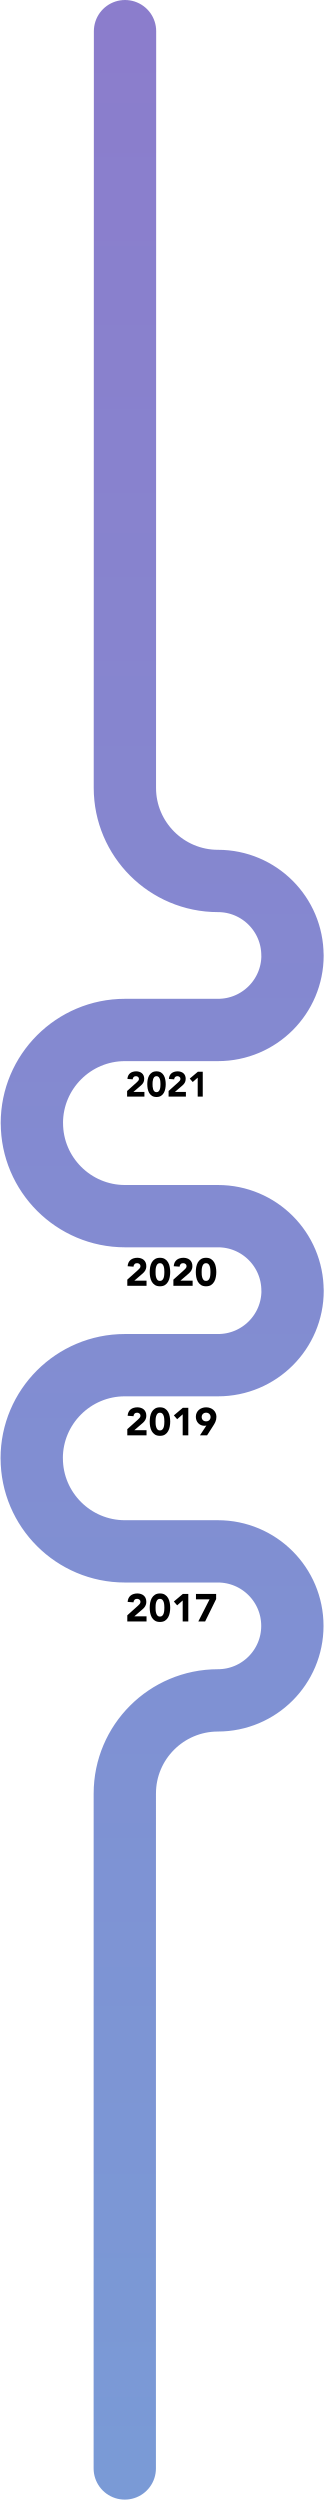
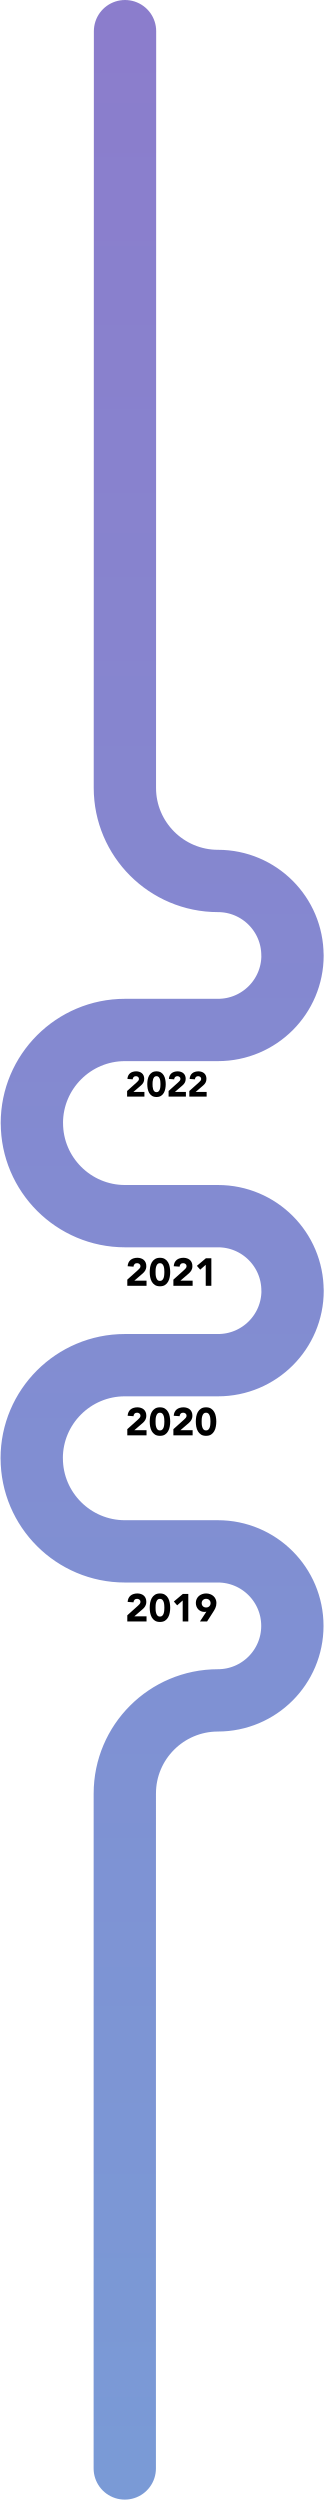
<svg xmlns="http://www.w3.org/2000/svg" width="416" height="3210" viewBox="0 0 416 3210" fill="none">
  <path d="M279.783 1991.95H160.202M160.256 2302.86L160.202 3169.5M160.532 40L160.345 1011.58C160.345 1077.59 213.917 1131.16 279.926 1131.16M279.922 1752.88L160.34 1752.88M160.263 2302.87C160.263 2236.86 213.835 2183.29 279.844 2183.29M40.714 1872.46C40.714 1806.45 94.286 1752.88 160.295 1752.88M160.341 1991.95C94.332 1991.95 40.76 1938.37 40.76 1872.37M375.401 2087.61C375.401 2140.47 332.591 2183.28 279.736 2183.28M279.73 1991.95C332.585 1991.95 375.395 2034.76 375.395 2087.61M279.974 1561.55H160.393M280.113 1322.48H160.532M40.905 1442.06C40.905 1376.05 94.477 1322.48 160.486 1322.48M160.532 1561.55C94.523 1561.55 40.951 1507.98 40.951 1441.97M375.673 1657.21C375.673 1710.07 332.863 1752.88 280.008 1752.88M279.922 1561.55C332.776 1561.55 375.586 1604.36 375.586 1657.21M375.586 1226.82C375.586 1279.67 332.776 1322.48 279.922 1322.48M279.835 1131.15C332.689 1131.15 375.499 1173.96 375.499 1226.82" stroke="url(#paint0_linear_217_2)" stroke-width="80" stroke-linecap="round" stroke-linejoin="round" />
-   <path d="M163.45 2074.05L177.2 2061.7C177.9 2061.07 178.6 2060.35 179.3 2059.55C180 2058.75 180.35 2057.82 180.35 2056.75C180.35 2055.55 179.917 2054.62 179.05 2053.95C178.183 2053.25 177.167 2052.9 176 2052.9C174.6 2052.9 173.5 2053.33 172.7 2054.2C171.933 2055.07 171.5 2056.13 171.4 2057.4L163.9 2056.85C164 2055.02 164.383 2053.43 165.05 2052.1C165.717 2050.73 166.6 2049.6 167.7 2048.7C168.8 2047.8 170.083 2047.13 171.55 2046.7C173.05 2046.23 174.667 2046 176.4 2046C178 2046 179.5 2046.23 180.9 2046.7C182.3 2047.13 183.517 2047.8 184.55 2048.7C185.583 2049.57 186.383 2050.67 186.95 2052C187.55 2053.33 187.85 2054.88 187.85 2056.65C187.85 2057.78 187.733 2058.82 187.5 2059.75C187.267 2060.65 186.933 2061.48 186.5 2062.25C186.1 2062.98 185.617 2063.67 185.05 2064.3C184.483 2064.93 183.867 2065.55 183.2 2066.15L172.45 2075.4H188.15V2082H163.45V2074.05ZM192.24 2064.3C192.24 2062.2 192.423 2060.07 192.79 2057.9C193.19 2055.73 193.873 2053.77 194.84 2052C195.84 2050.23 197.19 2048.8 198.89 2047.7C200.59 2046.57 202.757 2046 205.39 2046C208.023 2046 210.19 2046.57 211.89 2047.7C213.59 2048.8 214.923 2050.23 215.89 2052C216.89 2053.77 217.573 2055.73 217.94 2057.9C218.34 2060.07 218.54 2062.2 218.54 2064.3C218.54 2066.4 218.34 2068.53 217.94 2070.7C217.573 2072.87 216.89 2074.83 215.89 2076.6C214.923 2078.37 213.59 2079.82 211.89 2080.95C210.19 2082.05 208.023 2082.6 205.39 2082.6C202.757 2082.6 200.59 2082.05 198.89 2080.95C197.19 2079.82 195.84 2078.37 194.84 2076.6C193.873 2074.83 193.19 2072.87 192.79 2070.7C192.423 2068.53 192.24 2066.4 192.24 2064.3ZM199.74 2064.3C199.74 2065.23 199.773 2066.35 199.84 2067.65C199.94 2068.95 200.173 2070.2 200.54 2071.4C200.907 2072.6 201.457 2073.62 202.19 2074.45C202.957 2075.28 204.023 2075.7 205.39 2075.7C206.723 2075.7 207.773 2075.28 208.54 2074.45C209.307 2073.62 209.873 2072.6 210.24 2071.4C210.607 2070.2 210.823 2068.95 210.89 2067.65C210.99 2066.35 211.04 2065.23 211.04 2064.3C211.04 2063.37 210.99 2062.25 210.89 2060.95C210.823 2059.65 210.607 2058.4 210.24 2057.2C209.873 2056 209.307 2054.98 208.54 2054.15C207.773 2053.32 206.723 2052.9 205.39 2052.9C204.023 2052.9 202.957 2053.32 202.19 2054.15C201.457 2054.98 200.907 2056 200.54 2057.2C200.173 2058.4 199.94 2059.65 199.84 2060.95C199.773 2062.25 199.74 2063.37 199.74 2064.3ZM234.58 2055L227.48 2061.25L223.23 2056.35L234.78 2046.6H241.78V2082H234.58V2055ZM269.12 2053.5H251.62V2046.6H277.52V2053.2L263.37 2082H254.62L269.12 2053.5Z" fill="black" />
-   <path d="M163.45 1835.05L177.2 1822.7C177.9 1822.07 178.6 1821.35 179.3 1820.55C180 1819.75 180.35 1818.82 180.35 1817.75C180.35 1816.55 179.917 1815.62 179.05 1814.95C178.183 1814.25 177.167 1813.9 176 1813.9C174.6 1813.9 173.5 1814.33 172.7 1815.2C171.933 1816.07 171.5 1817.13 171.4 1818.4L163.9 1817.85C164 1816.02 164.383 1814.43 165.05 1813.1C165.717 1811.73 166.6 1810.6 167.7 1809.7C168.8 1808.8 170.083 1808.13 171.55 1807.7C173.05 1807.23 174.667 1807 176.4 1807C178 1807 179.5 1807.23 180.9 1807.7C182.3 1808.13 183.517 1808.8 184.55 1809.7C185.583 1810.57 186.383 1811.67 186.95 1813C187.55 1814.33 187.85 1815.88 187.85 1817.65C187.85 1818.78 187.733 1819.82 187.5 1820.75C187.267 1821.65 186.933 1822.48 186.5 1823.25C186.1 1823.98 185.617 1824.67 185.05 1825.3C184.483 1825.93 183.867 1826.55 183.2 1827.15L172.45 1836.4H188.15V1843H163.45V1835.05ZM192.24 1825.3C192.24 1823.2 192.423 1821.07 192.79 1818.9C193.19 1816.73 193.873 1814.77 194.84 1813C195.84 1811.23 197.19 1809.8 198.89 1808.7C200.59 1807.57 202.757 1807 205.39 1807C208.023 1807 210.19 1807.57 211.89 1808.7C213.59 1809.8 214.923 1811.23 215.89 1813C216.89 1814.77 217.573 1816.73 217.94 1818.9C218.34 1821.07 218.54 1823.2 218.54 1825.3C218.54 1827.4 218.34 1829.53 217.94 1831.7C217.573 1833.87 216.89 1835.83 215.89 1837.6C214.923 1839.37 213.59 1840.82 211.89 1841.95C210.19 1843.05 208.023 1843.6 205.39 1843.6C202.757 1843.6 200.59 1843.05 198.89 1841.95C197.19 1840.82 195.84 1839.37 194.84 1837.6C193.873 1835.83 193.19 1833.87 192.79 1831.7C192.423 1829.53 192.24 1827.4 192.24 1825.3ZM199.74 1825.3C199.74 1826.23 199.773 1827.35 199.84 1828.65C199.94 1829.95 200.173 1831.2 200.54 1832.4C200.907 1833.6 201.457 1834.62 202.19 1835.45C202.957 1836.28 204.023 1836.7 205.39 1836.7C206.723 1836.7 207.773 1836.28 208.54 1835.45C209.307 1834.62 209.873 1833.6 210.24 1832.4C210.607 1831.2 210.823 1829.95 210.89 1828.65C210.99 1827.35 211.04 1826.23 211.04 1825.3C211.04 1824.37 210.99 1823.25 210.89 1821.95C210.823 1820.65 210.607 1819.4 210.24 1818.2C209.873 1817 209.307 1815.98 208.54 1815.15C207.773 1814.32 206.723 1813.9 205.39 1813.9C204.023 1813.9 202.957 1814.32 202.19 1815.15C201.457 1815.98 200.907 1817 200.54 1818.2C200.173 1819.4 199.94 1820.65 199.84 1821.95C199.773 1823.25 199.74 1824.37 199.74 1825.3ZM234.58 1816L227.48 1822.25L223.23 1817.35L234.78 1807.6H241.78V1843H234.58V1816ZM265.02 1830.35C264.62 1830.45 264.22 1830.53 263.82 1830.6C263.42 1830.67 263.003 1830.7 262.57 1830.7C260.903 1830.7 259.386 1830.4 258.02 1829.8C256.653 1829.2 255.486 1828.38 254.52 1827.35C253.553 1826.32 252.803 1825.1 252.27 1823.7C251.736 1822.27 251.47 1820.75 251.47 1819.15C251.47 1817.32 251.803 1815.67 252.47 1814.2C253.17 1812.7 254.103 1811.42 255.27 1810.35C256.47 1809.28 257.87 1808.47 259.47 1807.9C261.07 1807.3 262.803 1807 264.67 1807C266.503 1807 268.22 1807.3 269.82 1807.9C271.453 1808.47 272.853 1809.28 274.02 1810.35C275.22 1811.42 276.153 1812.7 276.82 1814.2C277.52 1815.67 277.87 1817.32 277.87 1819.15C277.87 1820.42 277.753 1821.58 277.52 1822.65C277.286 1823.68 276.97 1824.67 276.57 1825.6C276.203 1826.53 275.753 1827.43 275.22 1828.3C274.72 1829.13 274.186 1830 273.62 1830.9L265.87 1843H256.72L265.02 1830.35ZM258.97 1819.45C258.97 1821.05 259.486 1822.38 260.52 1823.45C261.586 1824.48 262.97 1825 264.67 1825C266.37 1825 267.736 1824.48 268.77 1823.45C269.836 1822.38 270.37 1821.05 270.37 1819.45C270.37 1817.85 269.836 1816.53 268.77 1815.5C267.736 1814.43 266.37 1813.9 264.67 1813.9C262.97 1813.9 261.586 1814.43 260.52 1815.5C259.486 1816.53 258.97 1817.85 258.97 1819.45Z" fill="black" />
-   <path d="M163.45 1643.05L177.2 1630.7C177.9 1630.07 178.6 1629.35 179.3 1628.55C180 1627.75 180.35 1626.82 180.35 1625.75C180.35 1624.55 179.917 1623.62 179.05 1622.95C178.183 1622.25 177.167 1621.9 176 1621.9C174.6 1621.9 173.5 1622.33 172.7 1623.2C171.933 1624.07 171.5 1625.13 171.4 1626.4L163.9 1625.85C164 1624.02 164.383 1622.43 165.05 1621.1C165.717 1619.73 166.6 1618.6 167.7 1617.7C168.8 1616.8 170.083 1616.13 171.55 1615.7C173.05 1615.23 174.667 1615 176.4 1615C178 1615 179.5 1615.23 180.9 1615.7C182.3 1616.13 183.517 1616.8 184.55 1617.7C185.583 1618.57 186.383 1619.67 186.95 1621C187.55 1622.33 187.85 1623.88 187.85 1625.65C187.85 1626.78 187.733 1627.82 187.5 1628.75C187.267 1629.65 186.933 1630.48 186.5 1631.25C186.1 1631.98 185.617 1632.67 185.05 1633.3C184.483 1633.93 183.867 1634.55 183.2 1635.15L172.45 1644.4H188.15V1651H163.45V1643.05ZM192.24 1633.3C192.24 1631.2 192.423 1629.07 192.79 1626.9C193.19 1624.73 193.873 1622.77 194.84 1621C195.84 1619.23 197.19 1617.8 198.89 1616.7C200.59 1615.57 202.757 1615 205.39 1615C208.023 1615 210.19 1615.57 211.89 1616.7C213.59 1617.8 214.923 1619.23 215.89 1621C216.89 1622.77 217.573 1624.73 217.94 1626.9C218.34 1629.07 218.54 1631.2 218.54 1633.3C218.54 1635.4 218.34 1637.53 217.94 1639.7C217.573 1641.87 216.89 1643.83 215.89 1645.6C214.923 1647.37 213.59 1648.82 211.89 1649.95C210.19 1651.05 208.023 1651.6 205.39 1651.6C202.757 1651.6 200.59 1651.05 198.89 1649.95C197.19 1648.82 195.84 1647.37 194.84 1645.6C193.873 1643.83 193.19 1641.87 192.79 1639.7C192.423 1637.53 192.24 1635.4 192.24 1633.3ZM199.74 1633.3C199.74 1634.23 199.773 1635.35 199.84 1636.65C199.94 1637.95 200.173 1639.2 200.54 1640.4C200.907 1641.6 201.457 1642.62 202.19 1643.45C202.957 1644.28 204.023 1644.7 205.39 1644.7C206.723 1644.7 207.773 1644.28 208.54 1643.45C209.307 1642.62 209.873 1641.6 210.24 1640.4C210.607 1639.2 210.823 1637.95 210.89 1636.65C210.99 1635.35 211.04 1634.23 211.04 1633.3C211.04 1632.37 210.99 1631.25 210.89 1629.95C210.823 1628.65 210.607 1627.4 210.24 1626.2C209.873 1625 209.307 1623.98 208.54 1623.15C207.773 1622.32 206.723 1621.9 205.39 1621.9C204.023 1621.9 202.957 1622.32 202.19 1623.15C201.457 1623.98 200.907 1625 200.54 1626.2C200.173 1627.4 199.94 1628.65 199.84 1629.95C199.773 1631.25 199.74 1632.37 199.74 1633.3ZM222.63 1643.05L236.38 1630.7C237.08 1630.07 237.78 1629.35 238.48 1628.55C239.18 1627.75 239.53 1626.82 239.53 1625.75C239.53 1624.55 239.096 1623.62 238.23 1622.95C237.363 1622.25 236.346 1621.9 235.18 1621.9C233.78 1621.9 232.68 1622.33 231.88 1623.2C231.113 1624.07 230.68 1625.13 230.58 1626.4L223.08 1625.85C223.18 1624.02 223.563 1622.43 224.23 1621.1C224.896 1619.73 225.78 1618.6 226.88 1617.7C227.98 1616.8 229.263 1616.13 230.73 1615.7C232.23 1615.23 233.846 1615 235.58 1615C237.18 1615 238.68 1615.23 240.08 1615.7C241.48 1616.13 242.696 1616.8 243.73 1617.7C244.763 1618.57 245.563 1619.67 246.13 1621C246.73 1622.33 247.03 1623.88 247.03 1625.65C247.03 1626.78 246.913 1627.82 246.68 1628.75C246.446 1629.65 246.113 1630.48 245.68 1631.25C245.28 1631.98 244.796 1632.67 244.23 1633.3C243.663 1633.93 243.046 1634.55 242.38 1635.15L231.63 1644.4H247.33V1651H222.63V1643.05ZM251.42 1633.3C251.42 1631.2 251.603 1629.07 251.97 1626.9C252.37 1624.73 253.053 1622.77 254.02 1621C255.02 1619.23 256.37 1617.8 258.07 1616.7C259.77 1615.57 261.936 1615 264.57 1615C267.203 1615 269.37 1615.57 271.07 1616.7C272.77 1617.8 274.103 1619.23 275.07 1621C276.07 1622.77 276.753 1624.73 277.12 1626.9C277.52 1629.07 277.72 1631.2 277.72 1633.3C277.72 1635.4 277.52 1637.53 277.12 1639.7C276.753 1641.87 276.07 1643.83 275.07 1645.6C274.103 1647.37 272.77 1648.82 271.07 1649.95C269.37 1651.05 267.203 1651.6 264.57 1651.6C261.936 1651.6 259.77 1651.05 258.07 1649.95C256.37 1648.82 255.02 1647.37 254.02 1645.6C253.053 1643.83 252.37 1641.87 251.97 1639.7C251.603 1637.53 251.42 1635.4 251.42 1633.3ZM258.92 1633.3C258.92 1634.23 258.953 1635.35 259.02 1636.65C259.12 1637.95 259.353 1639.2 259.72 1640.4C260.086 1641.6 260.636 1642.62 261.37 1643.45C262.136 1644.28 263.203 1644.7 264.57 1644.7C265.903 1644.7 266.953 1644.28 267.72 1643.45C268.486 1642.62 269.053 1641.6 269.42 1640.4C269.786 1639.2 270.003 1637.95 270.07 1636.65C270.17 1635.35 270.22 1634.23 270.22 1633.3C270.22 1632.37 270.17 1631.25 270.07 1629.95C270.003 1628.65 269.786 1627.4 269.42 1626.2C269.053 1625 268.486 1623.98 267.72 1623.15C266.953 1622.32 265.903 1621.9 264.57 1621.9C263.203 1621.9 262.136 1622.32 261.37 1623.15C260.636 1623.98 260.086 1625 259.72 1626.2C259.353 1627.4 259.12 1628.65 259.02 1629.95C258.953 1631.25 258.92 1632.37 258.92 1633.3Z" fill="black" />
-   <path d="M163.205 1400.84L175.58 1389.73C176.21 1389.16 176.84 1388.51 177.47 1387.79C178.1 1387.07 178.415 1386.23 178.415 1385.28C178.415 1384.19 178.025 1383.35 177.245 1382.75C176.465 1382.12 175.55 1381.81 174.5 1381.81C173.24 1381.81 172.25 1382.2 171.53 1382.98C170.84 1383.76 170.45 1384.72 170.36 1385.86L163.61 1385.36C163.7 1383.71 164.045 1382.29 164.645 1381.09C165.245 1379.86 166.04 1378.84 167.03 1378.03C168.02 1377.22 169.175 1376.62 170.495 1376.23C171.845 1375.81 173.3 1375.6 174.86 1375.6C176.3 1375.6 177.65 1375.81 178.91 1376.23C180.17 1376.62 181.265 1377.22 182.195 1378.03C183.125 1378.81 183.845 1379.8 184.355 1381C184.895 1382.2 185.165 1383.59 185.165 1385.18C185.165 1386.2 185.06 1387.13 184.85 1387.97C184.64 1388.78 184.34 1389.53 183.95 1390.22C183.59 1390.88 183.155 1391.5 182.645 1392.07C182.135 1392.64 181.58 1393.19 180.98 1393.73L171.305 1402.06H185.435V1408H163.205V1400.84ZM189.116 1392.07C189.116 1390.18 189.281 1388.26 189.611 1386.31C189.971 1384.36 190.586 1382.59 191.456 1381C192.356 1379.41 193.571 1378.12 195.101 1377.13C196.631 1376.11 198.581 1375.6 200.951 1375.6C203.321 1375.6 205.271 1376.11 206.801 1377.13C208.331 1378.12 209.531 1379.41 210.401 1381C211.301 1382.59 211.916 1384.36 212.246 1386.31C212.606 1388.26 212.786 1390.18 212.786 1392.07C212.786 1393.96 212.606 1395.88 212.246 1397.83C211.916 1399.78 211.301 1401.55 210.401 1403.14C209.531 1404.73 208.331 1406.03 206.801 1407.05C205.271 1408.04 203.321 1408.54 200.951 1408.54C198.581 1408.54 196.631 1408.04 195.101 1407.05C193.571 1406.03 192.356 1404.73 191.456 1403.14C190.586 1401.55 189.971 1399.78 189.611 1397.83C189.281 1395.88 189.116 1393.96 189.116 1392.07ZM195.866 1392.07C195.866 1392.91 195.896 1393.91 195.956 1395.08C196.046 1396.25 196.256 1397.38 196.586 1398.46C196.916 1399.54 197.411 1400.45 198.071 1401.2C198.761 1401.95 199.721 1402.33 200.951 1402.33C202.151 1402.33 203.096 1401.95 203.786 1401.2C204.476 1400.45 204.986 1399.54 205.316 1398.46C205.646 1397.38 205.841 1396.25 205.901 1395.08C205.991 1393.91 206.036 1392.91 206.036 1392.07C206.036 1391.23 205.991 1390.22 205.901 1389.05C205.841 1387.88 205.646 1386.76 205.316 1385.68C204.986 1384.6 204.476 1383.68 203.786 1382.93C203.096 1382.18 202.151 1381.81 200.951 1381.81C199.721 1381.81 198.761 1382.18 198.071 1382.93C197.411 1383.68 196.916 1384.6 196.586 1385.68C196.256 1386.76 196.046 1387.88 195.956 1389.05C195.896 1390.22 195.866 1391.23 195.866 1392.07ZM216.467 1400.84L228.842 1389.73C229.472 1389.16 230.102 1388.51 230.732 1387.79C231.362 1387.07 231.677 1386.23 231.677 1385.28C231.677 1384.19 231.287 1383.35 230.507 1382.75C229.727 1382.12 228.812 1381.81 227.762 1381.81C226.502 1381.81 225.512 1382.2 224.792 1382.98C224.102 1383.76 223.712 1384.72 223.622 1385.86L216.872 1385.36C216.962 1383.71 217.307 1382.29 217.907 1381.09C218.507 1379.86 219.302 1378.84 220.292 1378.03C221.282 1377.22 222.437 1376.62 223.757 1376.23C225.107 1375.81 226.562 1375.6 228.122 1375.6C229.562 1375.6 230.912 1375.81 232.172 1376.23C233.432 1376.62 234.527 1377.22 235.457 1378.03C236.387 1378.81 237.107 1379.8 237.617 1381C238.157 1382.2 238.427 1383.59 238.427 1385.18C238.427 1386.2 238.322 1387.13 238.112 1387.97C237.902 1388.78 237.602 1389.53 237.212 1390.22C236.852 1390.88 236.417 1391.5 235.907 1392.07C235.397 1392.64 234.842 1393.19 234.242 1393.73L224.567 1402.06H238.697V1408H216.467V1400.84ZM253.853 1383.7L247.463 1389.32L243.638 1384.91L254.033 1376.14H260.333V1408H253.853V1383.7Z" fill="black" />
+   <path d="M163.45 2074.05L177.2 2061.7C177.9 2061.07 178.6 2060.35 179.3 2059.55C180 2058.75 180.35 2057.82 180.35 2056.75C180.35 2055.55 179.917 2054.62 179.05 2053.95C178.183 2053.25 177.167 2052.9 176 2052.9C174.6 2052.9 173.5 2053.33 172.7 2054.2C171.933 2055.07 171.5 2056.13 171.4 2057.4L163.9 2056.85C164 2055.02 164.383 2053.43 165.05 2052.1C165.717 2050.73 166.6 2049.6 167.7 2048.7C168.8 2047.8 170.083 2047.13 171.55 2046.7C173.05 2046.23 174.667 2046 176.4 2046C178 2046 179.5 2046.23 180.9 2046.7C182.3 2047.13 183.517 2047.8 184.55 2048.7C185.583 2049.57 186.383 2050.67 186.95 2052C187.55 2053.33 187.85 2054.88 187.85 2056.65C187.85 2057.78 187.733 2058.82 187.5 2059.75C187.267 2060.65 186.933 2061.48 186.5 2062.25C186.1 2062.98 185.617 2063.67 185.05 2064.3C184.483 2064.93 183.867 2065.55 183.2 2066.15L172.45 2075.4H188.15V2082H163.45V2074.05ZM192.24 2064.3C192.24 2062.2 192.423 2060.07 192.79 2057.9C193.19 2055.73 193.873 2053.77 194.84 2052C195.84 2050.23 197.19 2048.8 198.89 2047.7C200.59 2046.57 202.757 2046 205.39 2046C208.023 2046 210.19 2046.57 211.89 2047.7C213.59 2048.8 214.923 2050.23 215.89 2052C216.89 2053.77 217.573 2055.73 217.94 2057.9C218.34 2060.07 218.54 2062.2 218.54 2064.3C218.54 2066.4 218.34 2068.53 217.94 2070.7C217.573 2072.87 216.89 2074.83 215.89 2076.6C214.923 2078.37 213.59 2079.82 211.89 2080.95C210.19 2082.05 208.023 2082.6 205.39 2082.6C202.757 2082.6 200.59 2082.05 198.89 2080.95C197.19 2079.82 195.84 2078.37 194.84 2076.6C193.873 2074.83 193.19 2072.87 192.79 2070.7C192.423 2068.53 192.24 2066.4 192.24 2064.3ZM199.74 2064.3C199.74 2065.23 199.773 2066.35 199.84 2067.65C199.94 2068.95 200.173 2070.2 200.54 2071.4C200.907 2072.6 201.457 2073.62 202.19 2074.45C202.957 2075.28 204.023 2075.7 205.39 2075.7C206.723 2075.7 207.773 2075.28 208.54 2074.45C209.307 2073.62 209.873 2072.6 210.24 2071.4C210.607 2070.2 210.823 2068.95 210.89 2067.65C210.99 2066.35 211.04 2065.23 211.04 2064.3C211.04 2063.37 210.99 2062.25 210.89 2060.95C210.823 2059.65 210.607 2058.4 210.24 2057.2C209.873 2056 209.307 2054.98 208.54 2054.15C207.773 2053.32 206.723 2052.9 205.39 2052.9C204.023 2052.9 202.957 2053.32 202.19 2054.15C201.457 2054.98 200.907 2056 200.54 2057.2C200.173 2058.4 199.94 2059.65 199.84 2060.95C199.773 2062.25 199.74 2063.37 199.74 2064.3ZM234.58 2055L227.48 2061.25L223.23 2056.35L234.78 2046.6H241.78V2082H234.58V2055ZM265.02 2069.35C264.62 2069.45 264.22 2069.53 263.82 2069.6C263.42 2069.67 263.003 2069.7 262.57 2069.7C260.903 2069.7 259.386 2069.4 258.02 2068.8C256.653 2068.2 255.486 2067.38 254.52 2066.35C253.553 2065.32 252.803 2064.1 252.27 2062.7C251.736 2061.27 251.47 2059.75 251.47 2058.15C251.47 2056.32 251.803 2054.67 252.47 2053.2C253.17 2051.7 254.103 2050.42 255.27 2049.35C256.47 2048.28 257.87 2047.47 259.47 2046.9C261.07 2046.3 262.803 2046 264.67 2046C266.503 2046 268.22 2046.3 269.82 2046.9C271.453 2047.47 272.853 2048.28 274.02 2049.35C275.22 2050.42 276.153 2051.7 276.82 2053.2C277.52 2054.67 277.87 2056.32 277.87 2058.15C277.87 2059.42 277.753 2060.58 277.52 2061.65C277.286 2062.68 276.97 2063.67 276.57 2064.6C276.203 2065.53 275.753 2066.43 275.22 2067.3C274.72 2068.13 274.186 2069 273.62 2069.9L265.87 2082H256.72L265.02 2069.35ZM258.97 2058.45C258.97 2060.05 259.486 2061.38 260.52 2062.45C261.586 2063.48 262.97 2064 264.67 2064C266.37 2064 267.736 2063.48 268.77 2062.45C269.836 2061.38 270.37 2060.05 270.37 2058.45C270.37 2056.85 269.836 2055.53 268.77 2054.5C267.736 2053.43 266.37 2052.9 264.67 2052.9C262.97 2052.9 261.586 2053.43 260.52 2054.5C259.486 2055.53 258.97 2056.85 258.97 2058.45Z" fill="black" />
+   <path d="M163.45 1835.05L177.2 1822.7C177.9 1822.07 178.6 1821.35 179.3 1820.55C180 1819.75 180.35 1818.82 180.35 1817.75C180.35 1816.55 179.917 1815.62 179.05 1814.95C178.183 1814.25 177.167 1813.9 176 1813.9C174.6 1813.9 173.5 1814.33 172.7 1815.2C171.933 1816.07 171.5 1817.13 171.4 1818.4L163.9 1817.85C164 1816.02 164.383 1814.43 165.05 1813.1C165.717 1811.73 166.6 1810.6 167.7 1809.7C168.8 1808.8 170.083 1808.13 171.55 1807.7C173.05 1807.23 174.667 1807 176.4 1807C178 1807 179.5 1807.23 180.9 1807.7C182.3 1808.13 183.517 1808.8 184.55 1809.7C185.583 1810.57 186.383 1811.67 186.95 1813C187.55 1814.33 187.85 1815.88 187.85 1817.65C187.85 1818.78 187.733 1819.82 187.5 1820.75C187.267 1821.65 186.933 1822.48 186.5 1823.25C186.1 1823.98 185.617 1824.67 185.05 1825.3C184.483 1825.93 183.867 1826.55 183.2 1827.15L172.45 1836.4H188.15V1843H163.45V1835.05ZM192.24 1825.3C192.24 1823.2 192.423 1821.07 192.79 1818.9C193.19 1816.73 193.873 1814.77 194.84 1813C195.84 1811.23 197.19 1809.8 198.89 1808.7C200.59 1807.57 202.757 1807 205.39 1807C208.023 1807 210.19 1807.57 211.89 1808.7C213.59 1809.8 214.923 1811.23 215.89 1813C216.89 1814.77 217.573 1816.73 217.94 1818.9C218.34 1821.07 218.54 1823.2 218.54 1825.3C218.54 1827.4 218.34 1829.53 217.94 1831.7C217.573 1833.87 216.89 1835.83 215.89 1837.6C214.923 1839.37 213.59 1840.82 211.89 1841.95C210.19 1843.05 208.023 1843.6 205.39 1843.6C202.757 1843.6 200.59 1843.05 198.89 1841.95C197.19 1840.82 195.84 1839.37 194.84 1837.6C193.873 1835.83 193.19 1833.87 192.79 1831.7C192.423 1829.53 192.24 1827.4 192.24 1825.3ZM199.74 1825.3C199.74 1826.23 199.773 1827.35 199.84 1828.65C199.94 1829.95 200.173 1831.2 200.54 1832.4C200.907 1833.6 201.457 1834.62 202.19 1835.45C202.957 1836.28 204.023 1836.7 205.39 1836.7C206.723 1836.7 207.773 1836.28 208.54 1835.45C209.307 1834.62 209.873 1833.6 210.24 1832.4C210.607 1831.2 210.823 1829.95 210.89 1828.65C210.99 1827.35 211.04 1826.23 211.04 1825.3C211.04 1824.37 210.99 1823.25 210.89 1821.95C210.823 1820.65 210.607 1819.4 210.24 1818.2C209.873 1817 209.307 1815.98 208.54 1815.15C207.773 1814.32 206.723 1813.9 205.39 1813.9C204.023 1813.9 202.957 1814.32 202.19 1815.15C201.457 1815.98 200.907 1817 200.54 1818.2C200.173 1819.4 199.94 1820.65 199.84 1821.95C199.773 1823.25 199.74 1824.37 199.74 1825.3ZM222.63 1835.05L236.38 1822.7C237.08 1822.07 237.78 1821.35 238.48 1820.55C239.18 1819.75 239.53 1818.82 239.53 1817.75C239.53 1816.55 239.096 1815.62 238.23 1814.95C237.363 1814.25 236.346 1813.9 235.18 1813.9C233.78 1813.9 232.68 1814.33 231.88 1815.2C231.113 1816.07 230.68 1817.13 230.58 1818.4L223.08 1817.85C223.18 1816.02 223.563 1814.43 224.23 1813.1C224.896 1811.73 225.78 1810.6 226.88 1809.7C227.98 1808.8 229.263 1808.13 230.73 1807.7C232.23 1807.23 233.846 1807 235.58 1807C237.18 1807 238.68 1807.23 240.08 1807.7C241.48 1808.13 242.696 1808.8 243.73 1809.7C244.763 1810.57 245.563 1811.67 246.13 1813C246.73 1814.33 247.03 1815.88 247.03 1817.65C247.03 1818.78 246.913 1819.82 246.68 1820.75C246.446 1821.65 246.113 1822.48 245.68 1823.25C245.28 1823.98 244.796 1824.67 244.23 1825.3C243.663 1825.93 243.046 1826.55 242.38 1827.15L231.63 1836.4H247.33V1843H222.63V1835.05ZM251.42 1825.3C251.42 1823.2 251.603 1821.07 251.97 1818.9C252.37 1816.73 253.053 1814.77 254.02 1813C255.02 1811.23 256.37 1809.8 258.07 1808.7C259.77 1807.57 261.936 1807 264.57 1807C267.203 1807 269.37 1807.57 271.07 1808.7C272.77 1809.8 274.103 1811.23 275.07 1813C276.07 1814.77 276.753 1816.73 277.12 1818.9C277.52 1821.07 277.72 1823.2 277.72 1825.3C277.72 1827.4 277.52 1829.53 277.12 1831.7C276.753 1833.87 276.07 1835.83 275.07 1837.6C274.103 1839.37 272.77 1840.82 271.07 1841.95C269.37 1843.05 267.203 1843.6 264.57 1843.6C261.936 1843.6 259.77 1843.05 258.07 1841.95C256.37 1840.82 255.02 1839.37 254.02 1837.6C253.053 1835.83 252.37 1833.87 251.97 1831.7C251.603 1829.53 251.42 1827.4 251.42 1825.3ZM258.92 1825.3C258.92 1826.23 258.953 1827.35 259.02 1828.65C259.12 1829.95 259.353 1831.2 259.72 1832.4C260.086 1833.6 260.636 1834.62 261.37 1835.45C262.136 1836.28 263.203 1836.7 264.57 1836.7C265.903 1836.7 266.953 1836.28 267.72 1835.45C268.486 1834.62 269.053 1833.6 269.42 1832.4C269.786 1831.2 270.003 1829.95 270.07 1828.65C270.17 1827.35 270.22 1826.23 270.22 1825.3C270.22 1824.37 270.17 1823.25 270.07 1821.95C270.003 1820.65 269.786 1819.4 269.42 1818.2C269.053 1817 268.486 1815.98 267.72 1815.15C266.953 1814.32 265.903 1813.9 264.57 1813.9C263.203 1813.9 262.136 1814.32 261.37 1815.15C260.636 1815.98 260.086 1817 259.72 1818.2C259.353 1819.4 259.12 1820.65 259.02 1821.95C258.953 1823.25 258.92 1824.37 258.92 1825.3Z" fill="black" />
+   <path d="M163.45 1643.05L177.2 1630.7C177.9 1630.07 178.6 1629.35 179.3 1628.55C180 1627.75 180.35 1626.82 180.35 1625.75C180.35 1624.55 179.917 1623.62 179.05 1622.95C178.183 1622.25 177.167 1621.9 176 1621.9C174.6 1621.9 173.5 1622.33 172.7 1623.2C171.933 1624.07 171.5 1625.13 171.4 1626.4L163.9 1625.85C164 1624.02 164.383 1622.43 165.05 1621.1C165.717 1619.73 166.6 1618.6 167.7 1617.7C168.8 1616.8 170.083 1616.13 171.55 1615.7C173.05 1615.23 174.667 1615 176.4 1615C178 1615 179.5 1615.23 180.9 1615.7C182.3 1616.13 183.517 1616.8 184.55 1617.7C185.583 1618.57 186.383 1619.67 186.95 1621C187.55 1622.33 187.85 1623.88 187.85 1625.65C187.85 1626.78 187.733 1627.82 187.5 1628.75C187.267 1629.65 186.933 1630.48 186.5 1631.25C186.1 1631.98 185.617 1632.67 185.05 1633.3C184.483 1633.93 183.867 1634.55 183.2 1635.15L172.45 1644.4H188.15V1651H163.45V1643.05ZM192.24 1633.3C192.24 1631.2 192.423 1629.07 192.79 1626.9C193.19 1624.73 193.873 1622.77 194.84 1621C195.84 1619.23 197.19 1617.8 198.89 1616.7C200.59 1615.57 202.757 1615 205.39 1615C208.023 1615 210.19 1615.57 211.89 1616.7C213.59 1617.8 214.923 1619.23 215.89 1621C216.89 1622.77 217.573 1624.73 217.94 1626.9C218.34 1629.07 218.54 1631.2 218.54 1633.3C218.54 1635.4 218.34 1637.53 217.94 1639.7C217.573 1641.87 216.89 1643.83 215.89 1645.6C214.923 1647.37 213.59 1648.82 211.89 1649.95C210.19 1651.05 208.023 1651.6 205.39 1651.6C202.757 1651.6 200.59 1651.05 198.89 1649.95C197.19 1648.82 195.84 1647.37 194.84 1645.6C193.873 1643.83 193.19 1641.87 192.79 1639.7C192.423 1637.53 192.24 1635.4 192.24 1633.3ZM199.74 1633.3C199.74 1634.23 199.773 1635.35 199.84 1636.65C199.94 1637.95 200.173 1639.2 200.54 1640.4C200.907 1641.6 201.457 1642.62 202.19 1643.45C202.957 1644.28 204.023 1644.7 205.39 1644.7C206.723 1644.7 207.773 1644.28 208.54 1643.45C209.307 1642.62 209.873 1641.6 210.24 1640.4C210.607 1639.2 210.823 1637.95 210.89 1636.65C210.99 1635.35 211.04 1634.23 211.04 1633.3C211.04 1632.37 210.99 1631.25 210.89 1629.95C210.823 1628.65 210.607 1627.4 210.24 1626.2C209.873 1625 209.307 1623.98 208.54 1623.15C207.773 1622.32 206.723 1621.9 205.39 1621.9C204.023 1621.9 202.957 1622.32 202.19 1623.15C201.457 1623.98 200.907 1625 200.54 1626.2C200.173 1627.4 199.94 1628.65 199.84 1629.95C199.773 1631.25 199.74 1632.37 199.74 1633.3ZM222.63 1643.05L236.38 1630.7C237.08 1630.07 237.78 1629.35 238.48 1628.55C239.18 1627.75 239.53 1626.82 239.53 1625.75C239.53 1624.55 239.096 1623.62 238.23 1622.95C237.363 1622.25 236.346 1621.9 235.18 1621.9C233.78 1621.9 232.68 1622.33 231.88 1623.2C231.113 1624.07 230.68 1625.13 230.58 1626.4L223.08 1625.85C223.18 1624.02 223.563 1622.43 224.23 1621.1C224.896 1619.73 225.78 1618.6 226.88 1617.7C227.98 1616.8 229.263 1616.13 230.73 1615.7C232.23 1615.23 233.846 1615 235.58 1615C237.18 1615 238.68 1615.23 240.08 1615.7C241.48 1616.13 242.696 1616.8 243.73 1617.7C244.763 1618.57 245.563 1619.67 246.13 1621C246.73 1622.33 247.03 1623.88 247.03 1625.65C247.03 1626.78 246.913 1627.82 246.68 1628.75C246.446 1629.65 246.113 1630.48 245.68 1631.25C245.28 1631.98 244.796 1632.67 244.23 1633.3C243.663 1633.93 243.046 1634.55 242.38 1635.15L231.63 1644.4H247.33V1651H222.63V1643.05ZM264.17 1624L257.07 1630.25L252.82 1625.35L264.37 1615.6H271.37V1651H264.17V1624Z" fill="black" />
+   <path d="M163.205 1400.84L175.58 1389.73C176.21 1389.16 176.84 1388.51 177.47 1387.79C178.1 1387.07 178.415 1386.23 178.415 1385.28C178.415 1384.19 178.025 1383.35 177.245 1382.75C176.465 1382.12 175.55 1381.81 174.5 1381.81C173.24 1381.81 172.25 1382.2 171.53 1382.98C170.84 1383.76 170.45 1384.72 170.36 1385.86L163.61 1385.36C163.7 1383.71 164.045 1382.29 164.645 1381.09C165.245 1379.86 166.04 1378.84 167.03 1378.03C168.02 1377.22 169.175 1376.62 170.495 1376.23C171.845 1375.81 173.3 1375.6 174.86 1375.6C176.3 1375.6 177.65 1375.81 178.91 1376.23C180.17 1376.62 181.265 1377.22 182.195 1378.03C183.125 1378.81 183.845 1379.8 184.355 1381C184.895 1382.2 185.165 1383.59 185.165 1385.18C185.165 1386.2 185.06 1387.13 184.85 1387.97C184.64 1388.78 184.34 1389.53 183.95 1390.22C183.59 1390.88 183.155 1391.5 182.645 1392.07C182.135 1392.64 181.58 1393.19 180.98 1393.73L171.305 1402.06H185.435V1408H163.205V1400.84ZM189.116 1392.07C189.116 1390.18 189.281 1388.26 189.611 1386.31C189.971 1384.36 190.586 1382.59 191.456 1381C192.356 1379.41 193.571 1378.12 195.101 1377.13C196.631 1376.11 198.581 1375.6 200.951 1375.6C203.321 1375.6 205.271 1376.11 206.801 1377.13C208.331 1378.12 209.531 1379.41 210.401 1381C211.301 1382.59 211.916 1384.36 212.246 1386.31C212.606 1388.26 212.786 1390.18 212.786 1392.07C212.786 1393.96 212.606 1395.88 212.246 1397.83C211.916 1399.78 211.301 1401.55 210.401 1403.14C209.531 1404.73 208.331 1406.03 206.801 1407.05C205.271 1408.04 203.321 1408.54 200.951 1408.54C198.581 1408.54 196.631 1408.04 195.101 1407.05C193.571 1406.03 192.356 1404.73 191.456 1403.14C190.586 1401.55 189.971 1399.78 189.611 1397.83C189.281 1395.88 189.116 1393.96 189.116 1392.07ZM195.866 1392.07C195.866 1392.91 195.896 1393.91 195.956 1395.08C196.046 1396.25 196.256 1397.38 196.586 1398.46C196.916 1399.54 197.411 1400.45 198.071 1401.2C198.761 1401.95 199.721 1402.33 200.951 1402.33C202.151 1402.33 203.096 1401.95 203.786 1401.2C204.476 1400.45 204.986 1399.54 205.316 1398.46C205.646 1397.38 205.841 1396.25 205.901 1395.08C205.991 1393.91 206.036 1392.91 206.036 1392.07C206.036 1391.23 205.991 1390.22 205.901 1389.05C205.841 1387.88 205.646 1386.76 205.316 1385.68C204.986 1384.6 204.476 1383.68 203.786 1382.93C203.096 1382.18 202.151 1381.81 200.951 1381.81C199.721 1381.81 198.761 1382.18 198.071 1382.93C197.411 1383.68 196.916 1384.6 196.586 1385.68C196.256 1386.76 196.046 1387.88 195.956 1389.05C195.896 1390.22 195.866 1391.23 195.866 1392.07ZM216.467 1400.84L228.842 1389.73C229.472 1389.16 230.102 1388.51 230.732 1387.79C231.362 1387.07 231.677 1386.23 231.677 1385.28C231.677 1384.19 231.287 1383.35 230.507 1382.75C229.727 1382.12 228.812 1381.81 227.762 1381.81C226.502 1381.81 225.512 1382.2 224.792 1382.98C224.102 1383.76 223.712 1384.72 223.622 1385.86L216.872 1385.36C216.962 1383.71 217.307 1382.29 217.907 1381.09C218.507 1379.86 219.302 1378.84 220.292 1378.03C221.282 1377.22 222.437 1376.62 223.757 1376.23C225.107 1375.81 226.562 1375.6 228.122 1375.6C229.562 1375.6 230.912 1375.81 232.172 1376.23C233.432 1376.62 234.527 1377.22 235.457 1378.03C236.387 1378.81 237.107 1379.8 237.617 1381C238.157 1382.2 238.427 1383.59 238.427 1385.18C238.427 1386.2 238.322 1387.13 238.112 1387.97C237.902 1388.78 237.602 1389.53 237.212 1390.22C236.852 1390.88 236.417 1391.5 235.907 1392.07C235.397 1392.64 234.842 1393.19 234.242 1393.73L224.567 1402.06H238.697V1408H216.467V1400.84ZM243.098 1400.84L255.473 1389.73C256.103 1389.16 256.733 1388.51 257.363 1387.79C257.993 1387.07 258.308 1386.23 258.308 1385.28C258.308 1384.19 257.918 1383.35 257.138 1382.75C256.358 1382.12 255.443 1381.81 254.393 1381.81C253.133 1381.81 252.143 1382.2 251.423 1382.98C250.733 1383.76 250.343 1384.72 250.253 1385.86L243.503 1385.36C243.593 1383.71 243.938 1382.29 244.538 1381.09C245.138 1379.86 245.933 1378.84 246.923 1378.03C247.913 1377.22 249.068 1376.62 250.388 1376.23C251.738 1375.81 253.193 1375.6 254.753 1375.6C256.193 1375.6 257.543 1375.81 258.803 1376.23C260.063 1376.62 261.158 1377.22 262.088 1378.03C263.018 1378.81 263.738 1379.8 264.248 1381C264.788 1382.2 265.058 1383.59 265.058 1385.18C265.058 1386.2 264.953 1387.13 264.743 1387.97C264.533 1388.78 264.233 1389.53 263.843 1390.22C263.483 1390.88 263.048 1391.5 262.538 1392.07C262.028 1392.64 261.473 1393.19 260.873 1393.73L251.198 1402.06H265.328V1408H243.098V1400.84Z" fill="black" />
  <defs>
    <linearGradient id="paint0_linear_217_2" x1="208.193" y1="40" x2="208.193" y2="3169.5" gradientUnits="userSpaceOnUse">
      <stop stop-color="#8B7DCC" />
      <stop offset="1" stop-color="#7A9AD6" />
    </linearGradient>
  </defs>
</svg>
